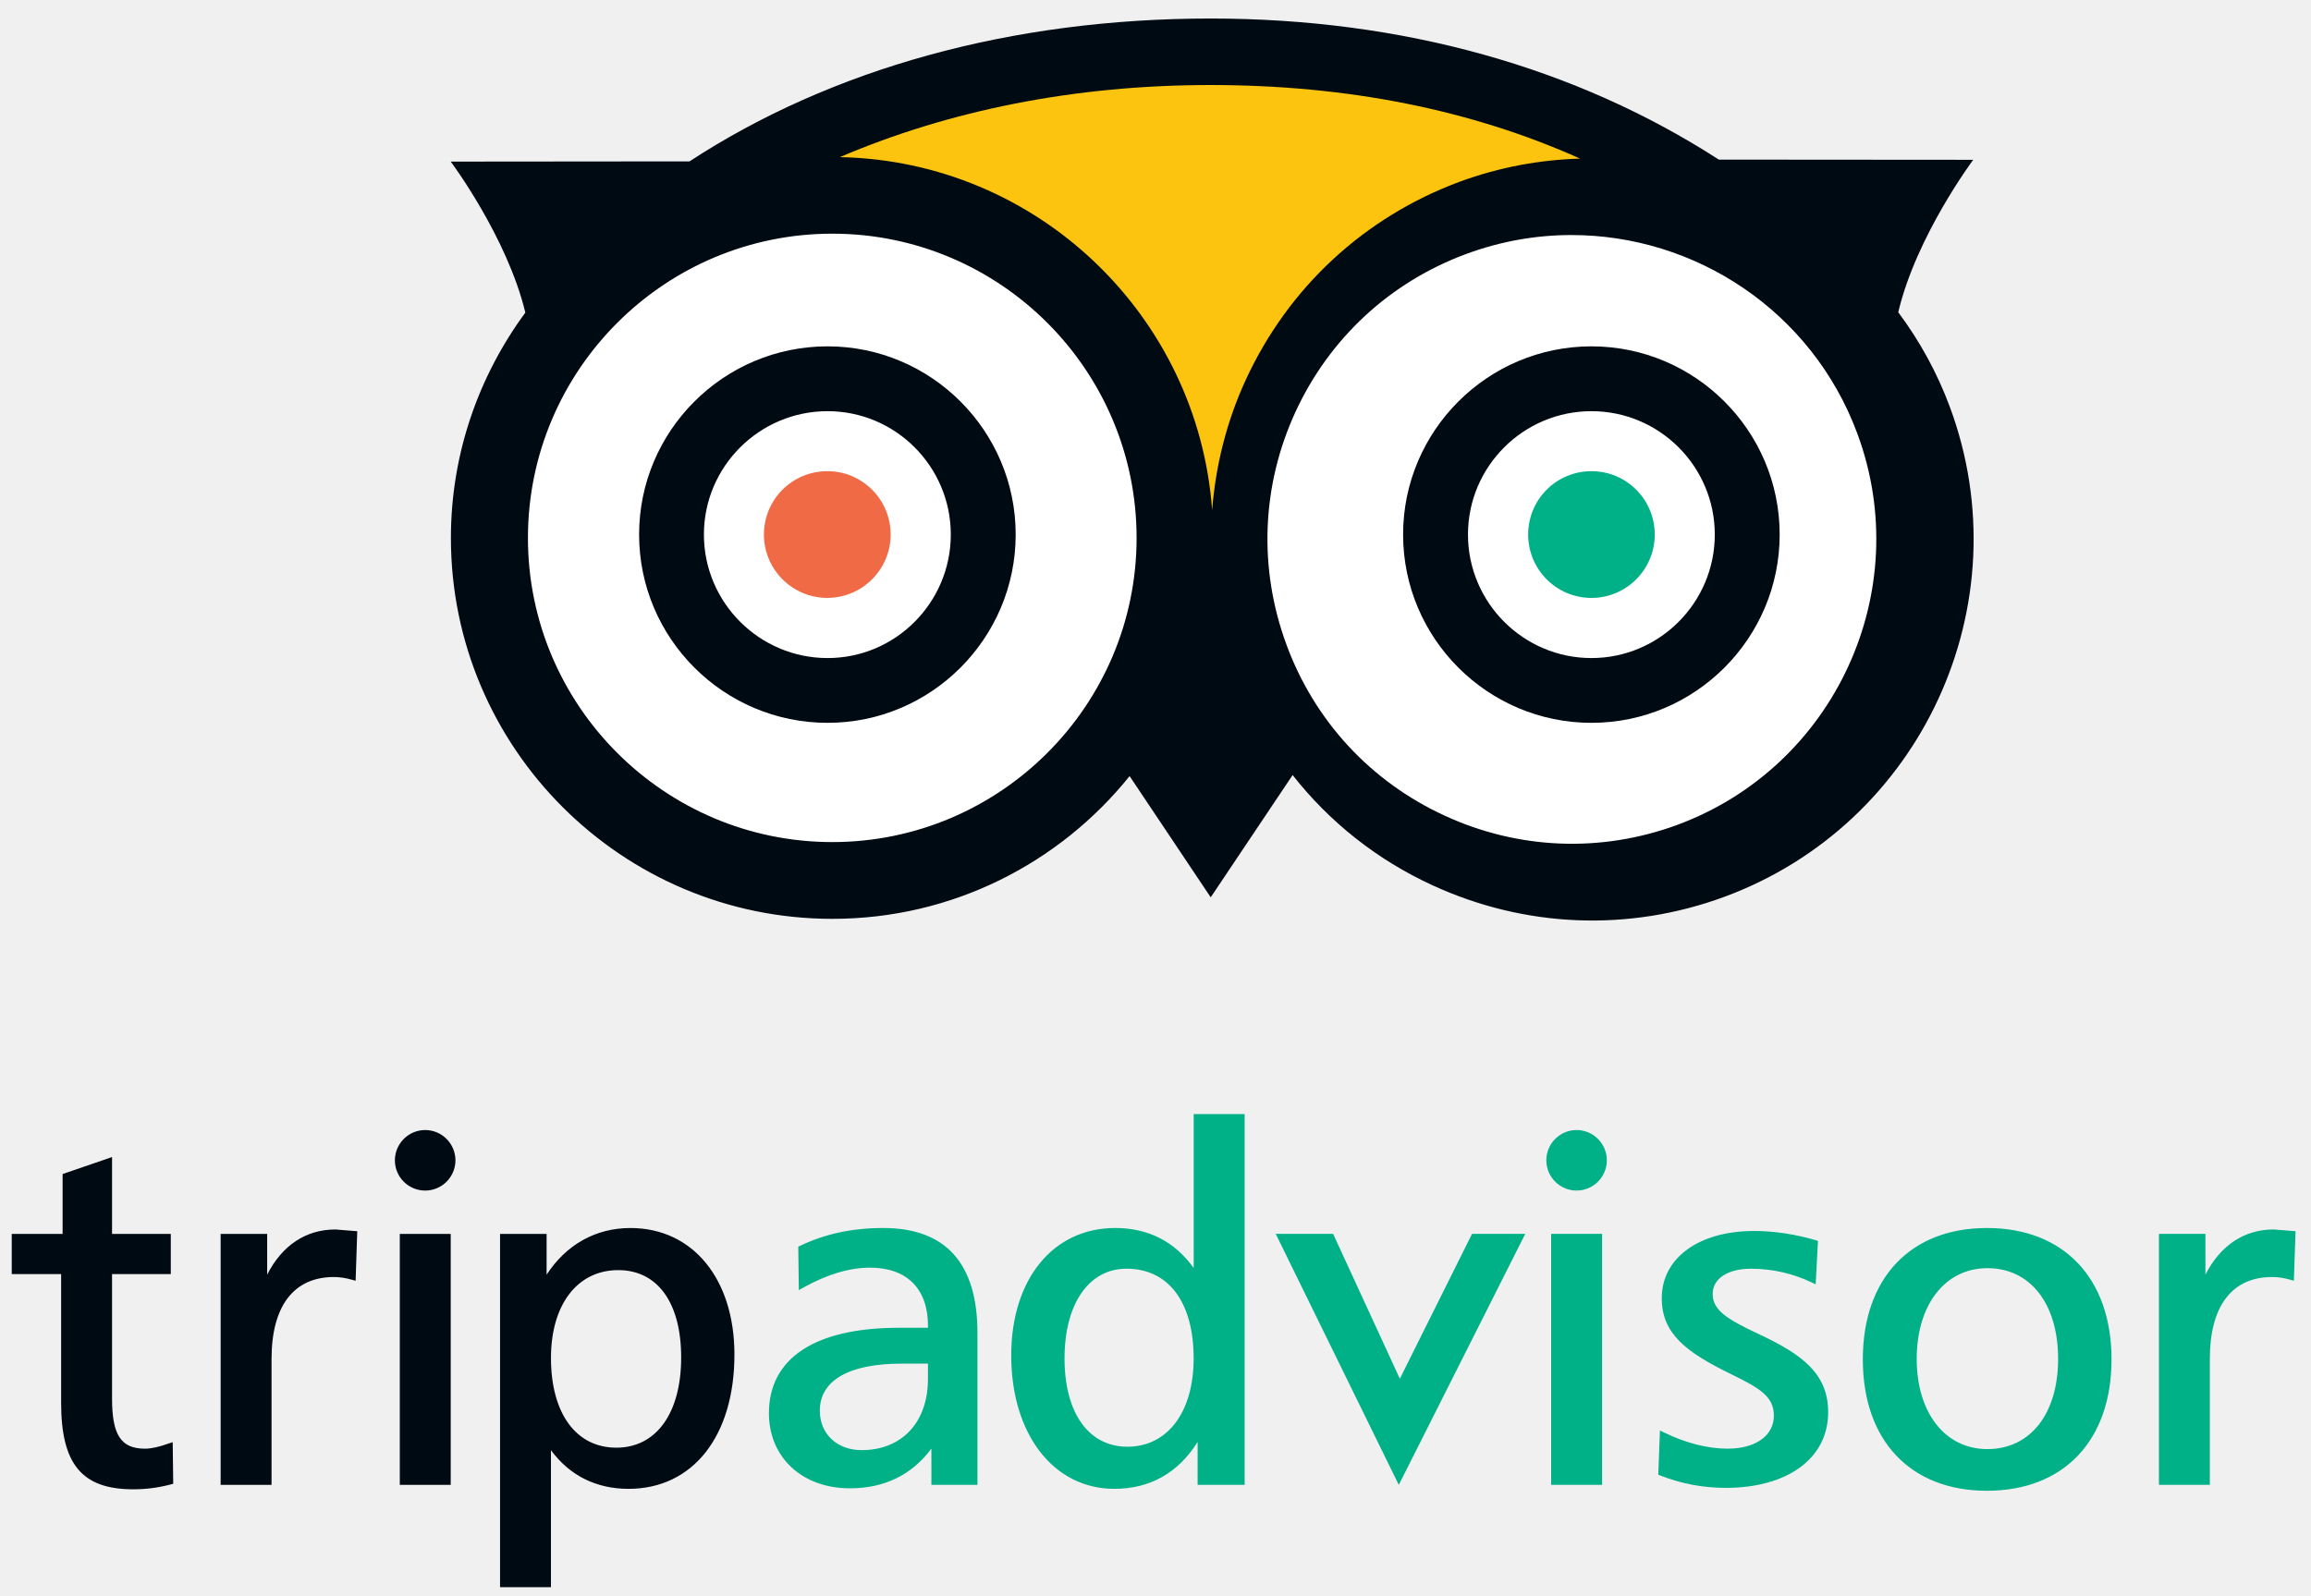
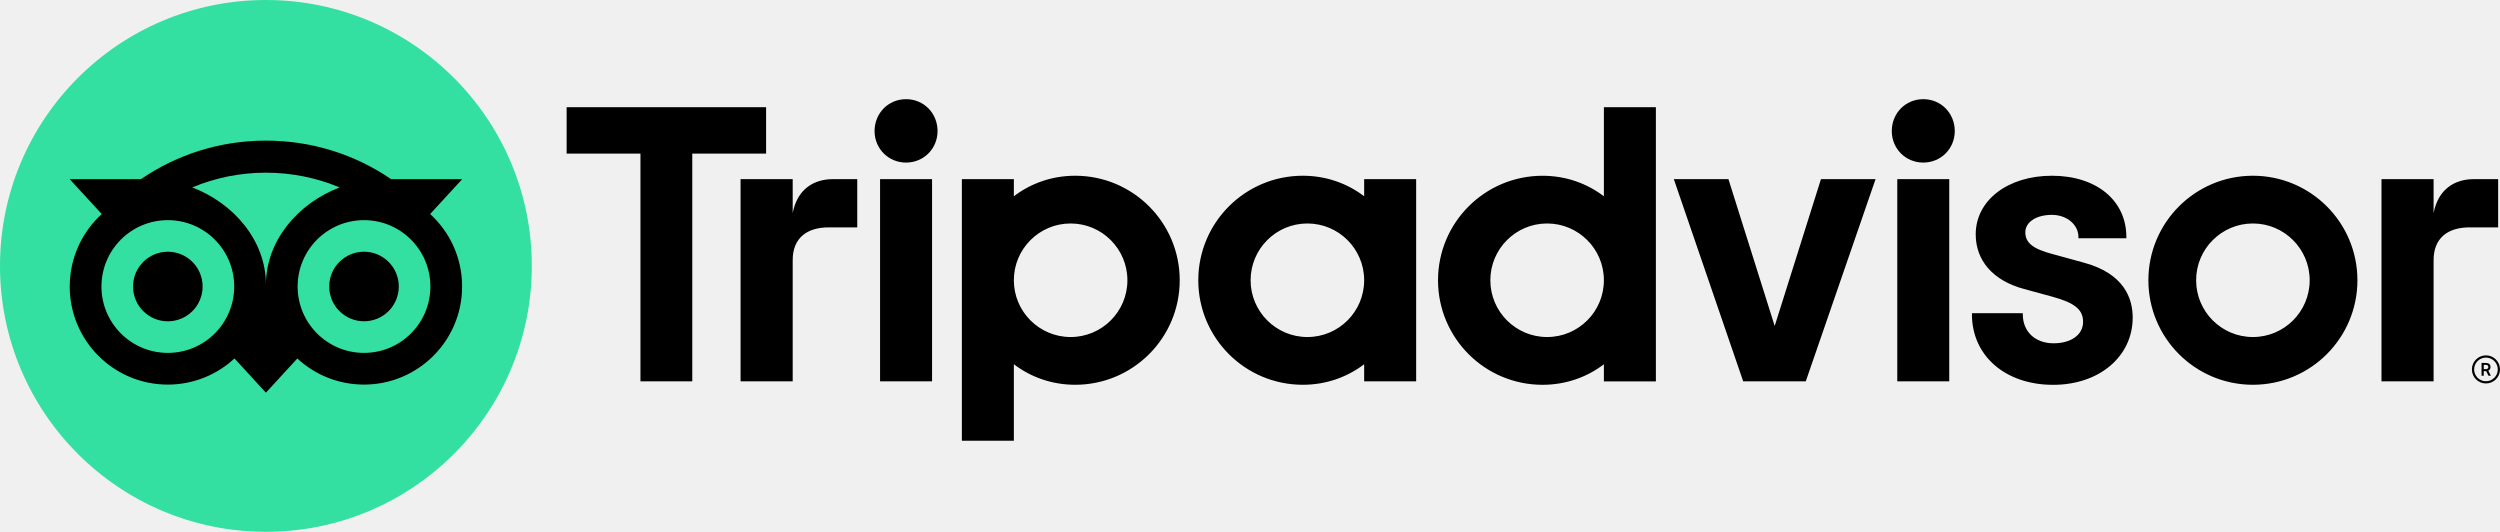
- <svg xmlns="http://www.w3.org/2000/svg" xml:space="preserve" height="117.54" viewBox="0 0 170.166 117.539" width="170.17" version="1.1">
-   <g transform="matrix(1.25 0 0 -1.25 -409.71 563.11)">
-     <g transform="translate(.68386 .5129)">
-       <path d="m89.344 1.145c-14.668 0-27.919 3.693-38.371 10.523l-17.58 0.016s4.148 5.537 5.494 11.121c-3.425 4.657-5.481 10.386-5.481 16.6 0 15.479 12.601 28.053 28.086 28.053 8.846 0 16.736-4.105 21.889-10.514l5.973 8.928 6.031-9.004c2.709 3.45 6.202 6.237 10.307 8.121 6.819 3.134 14.446 3.44 21.482 0.848 14.529-5.362 21.98-21.544 16.615-36.059-0.949-2.57-2.251-4.91-3.809-6.998 1.324-5.619 5.521-11.229 5.521-11.229l-18.734-0.014c-10.51-6.789-23.28-10.392-37.426-10.392zm-57.832 81.868c-1.231 0-2.231 1.005-2.231 2.232s0.999 2.227 2.231 2.227c1.228 0 2.228-0.999 2.228-2.227s-1.001-2.232-2.228-2.232zm-23.059 1.988l-0.262 0.094-3.377 1.158v4.41h-3.746v2.959h3.637v9.49c0 4.521 1.54 6.363 5.311 6.363 0.963 0 1.879-0.123 2.799-0.369l0.143-0.041-0.037-3.061-0.266 0.086c-0.736 0.266-1.318 0.393-1.773 0.393-1.765 0-2.428-1-2.428-3.691v-9.17h4.326v-2.959h-4.326v-5.662zm38.176 5.229c-2.57 0-4.734 1.228-6.176 3.438v-3.004h-3.428v26.021h3.748v-10.092c1.354 1.841 3.297 2.848 5.713 2.848 4.74 0 7.797-3.886 7.797-9.891 0-5.575-3.071-9.32-7.654-9.32zm-21.729 0.107c-2.174 0-3.926 1.175-5.023 3.326v-3h-3.426v18.486h3.748v-9.277c0-3.896 1.635-6.033 4.596-6.033 0.426 0 0.847 0.065 1.352 0.207l0.242 0.07 0.121-3.65-1.609-0.129zm4.742 0.326v18.486h3.75v-18.486h-0.199-3.551zm16.086 2.668c2.897 0 4.633 2.405 4.633 6.434 0 4.104-1.833 6.644-4.775 6.644-2.967 0-4.812-2.529-4.812-6.611 0-3.926 1.945-6.467 4.955-6.467z" transform="matrix(.8 0 0 -.8 326.92 449.8)" fill="#000a12" />
-       <path d="m420.16 440.63c-2.354-0.071-4.738-0.499-7.071-1.356-5.631-2.084-10.111-6.229-12.622-11.682-1.134-2.46-1.775-5.061-1.98-7.678-0.834 11.472-10.302 20.573-21.93 20.803 6.433 2.751 13.822 4.248 21.833 4.248 8.063 0 15.344-1.454 21.77-4.335" fill="#fcc40f" />
-       <path d="m61.492 16.992c-12.358 0-22.414 10.051-22.414 22.412 0 12.348 10.057 22.4 22.414 22.4 12.351 0 22.404-10.053 22.404-22.4 0-12.361-10.053-22.412-22.404-22.412zm54.389 0.1c-2.558 0.005-5.157 0.451-7.693 1.387-5.62 2.072-10.091 6.212-12.596 11.646-2.5 5.436-2.734 11.523-0.66 17.137v0.004c2.067 5.611 6.199 10.083 11.637 12.586 5.441 2.511 11.531 2.752 17.145 0.684 11.592-4.293 17.539-17.212 13.264-28.793-3.345-9.06-11.959-14.669-21.096-14.65z" transform="matrix(.8 0 0 -.8 326.92 449.8)" fill="#fff" />
-       <path d="m61.143 25.291c-7.655 0-13.879 6.221-13.879 13.861 0 7.644 6.224 13.869 13.879 13.869 7.635 0 13.85-6.225 13.85-13.869 0-7.64-6.215-13.861-13.85-13.861zm56.246 0c-7.647 0-13.869 6.221-13.869 13.861 0 7.644 6.222 13.869 13.869 13.869 7.643 0 13.859-6.225 13.859-13.869 0-7.64-6.217-13.861-13.859-13.861z" transform="matrix(.8 0 0 -.8 326.92 449.8)" fill="#000a12" />
-       <path d="m61.143 30.066c-5.022 0-9.107 4.077-9.107 9.086 0 5.011 4.085 9.098 9.107 9.098 5 0 9.072-4.086 9.072-9.098 0-5.009-4.072-9.086-9.072-9.086zm56.246 0c-5.013 0-9.092 4.077-9.092 9.086 0 5.011 4.079 9.098 9.092 9.098 5.009 0 9.082-4.086 9.082-9.098 0-5.009-4.073-9.086-9.082-9.086z" transform="matrix(.8 0 0 -.8 326.92 449.8)" fill="#fff" />
-       <path d="m379.55 418.48c0-2.056-1.674-3.735-3.732-3.735-2.066 0-3.734 1.679-3.734 3.735 0 2.062 1.668 3.732 3.734 3.732 2.058 0 3.732-1.67 3.732-3.732" fill="#ef6a45" />
-       <path d="m117.39 34.486c-2.585 0-4.662 2.088-4.662 4.666 0 2.57 2.077 4.668 4.662 4.668 2.576 0 4.66-2.098 4.66-4.668 0-2.578-2.084-4.666-4.66-4.666zm-29.291 47.354v11.334c-1.381-1.924-3.303-2.945-5.783-2.945-4.577 0-7.652 3.777-7.652 9.389 0 5.782 3.113 9.822 7.584 9.822 2.646 0 4.706-1.172 6.141-3.451v3.16h3.463v-27.309h-3.752zm28.195 1.172c-1.231 0-2.228 1.005-2.228 2.232s0.997 2.227 2.228 2.227c1.228 0 2.228-0.999 2.228-2.227s-1.001-2.232-2.228-2.232zm-51.059 7.217c-2.286 0-4.293 0.434-6.137 1.322l-0.115 0.053 0.043 3.201 0.291-0.166c1.764-0.986 3.427-1.49 4.951-1.49 2.712 0 4.266 1.557 4.266 4.273v0.156h-2.143c-6.168 0-9.568 2.236-9.568 6.293 0 3.256 2.452 5.531 5.961 5.531 2.581 0 4.581-1.014 6.002-2.924v2.67h3.391v-11.191c0-5.124-2.331-7.729-6.941-7.729zm81.273 0c-5.635 0-9.137 3.708-9.137 9.68 0 5.968 3.502 9.674 9.137 9.674 5.659 0 9.176-3.706 9.176-9.674 0-5.971-3.517-9.68-9.176-9.68zm21.113 0.107c-2.165 0-3.922 1.175-5.023 3.326v-3h-3.422v18.486h3.748v-9.277c0-3.896 1.631-6.033 4.596-6.033 0.427 0 0.844 0.065 1.348 0.207l0.242 0.07 0.125-3.65-1.613-0.129zm-38.26 0.113c-4.064 0-6.795 1.987-6.795 4.953 0 2.603 1.788 3.976 5.086 5.58 2.078 1.026 3.17 1.626 3.17 3.066 0 1.475-1.341 2.434-3.408 2.434-1.472 0-3.098-0.419-4.707-1.205l-0.275-0.139-0.123 3.26 0.131 0.053c1.538 0.609 3.161 0.918 4.83 0.918 4.586 0 7.549-2.189 7.549-5.57 0-2.822-1.879-4.249-5.125-5.764-2.38-1.114-3.379-1.775-3.379-2.955 0-1.123 1.111-1.853 2.824-1.853 1.55 0 3.065 0.342 4.496 1.023l0.264 0.125 0.17-3.188-0.145-0.057c-1.562-0.451-3.09-0.682-4.562-0.682zm-35.219 0.213 9.06 18.486 9.312-18.486h-3.918l-5.316 10.67-4.912-10.67h-4.227zm20.279 0v18.486h3.752v-18.486h-0.203-3.549zm32.123 2.525c3.165 0 5.207 2.624 5.207 6.684 0 4.035-2.042 6.643-5.207 6.643-3.112 0-5.205-2.669-5.205-6.643 0-3.993 2.093-6.684 5.205-6.684zm-63.396 0.039c3.103 0 4.949 2.466 4.949 6.609 0 3.946-1.913 6.504-4.881 6.504-2.853 0-4.627-2.495-4.627-6.504 0-4.015 1.789-6.609 4.559-6.609zm-16.543 6.992h1.928v1.131c0 3.186-1.916 5.24-4.885 5.24-1.81 0-3.078-1.193-3.078-2.9 0-2.237 2.144-3.471 6.035-3.471z" transform="matrix(.8 0 0 -.8 326.92 449.8)" fill="#00b087" />
-     </g>
+ <svg xmlns="http://www.w3.org/2000/svg" version="1.1" id="Layer_1" x="0px" y="0px" width="3354.111px" height="713.496px" viewBox="0 0 3354.111 713.496" enable-background="new 0 0 3354.111 713.496" xml:space="preserve">
+   <g>
+     <path d="M3335.258,476.767c-10.404,0-18.854,8.45-18.854,18.854c0,10.404,8.449,18.854,18.854,18.854   c10.402,0,18.854-8.45,18.854-18.854C3354.111,485.217,3345.66,476.767,3335.258,476.767z M3335.258,511.485   c-8.77,0-15.865-7.136-15.865-15.864c0-8.77,7.135-15.864,15.865-15.864c8.77,0,15.904,7.135,15.904,15.864   C3351.162,504.35,3344.027,511.485,3335.258,511.485z M3341.396,492.392c0-3.428-2.432-5.461-6.02-5.461h-6.02v17.18h2.949v-6.218   h3.229l3.109,6.218h3.189l-3.428-6.855C3340.24,496.418,3341.396,494.743,3341.396,492.392z M3335.258,495.222h-2.91v-5.699h2.91   c1.992,0,3.188,0.996,3.188,2.83C3338.445,494.226,3337.211,495.222,3335.258,495.222z M1063.508,285.956v-45.6h-69.914v271.288   h69.914V348.976c0-29.457,18.894-43.927,48.351-43.927h38.266v-64.692h-32.686C1091.849,240.356,1069.607,253.709,1063.508,285.956   z M1215.615,133.053c-23.916,0-42.252,18.894-42.252,42.81c0,23.358,18.336,42.252,42.252,42.252s42.252-18.894,42.252-42.252   C1257.866,151.946,1239.531,133.053,1215.615,133.053z M1180.737,511.645h69.756V240.356h-69.756V511.645z M1582.766,376   c0,77.448-62.779,140.229-140.228,140.229c-31.251,0-59.591-10.244-82.312-27.544v102.601h-69.755V240.356h69.755v22.959   c22.721-17.299,51.061-27.543,82.312-27.543C1519.987,235.772,1582.766,298.552,1582.766,376z M1512.573,376   c0-42.052-34.12-76.173-76.173-76.173s-76.173,34.121-76.173,76.173c0,42.053,34.121,76.173,76.173,76.173   C1478.453,452.173,1512.573,418.093,1512.573,376z M2795.152,352.204l-40.697-11.161c-26.785-6.976-37.189-15.187-37.189-29.337   c0-13.792,14.668-23.438,35.635-23.438c19.971,0,35.635,13.074,35.635,29.815v1.554h64.295v-1.554   c0-49.228-40.139-82.312-99.93-82.312c-59.191,0-102.201,33.044-102.201,78.604c0,35.436,23.477,62.142,64.453,73.223   l38.984,10.643c29.615,8.211,40.617,17.3,40.617,33.603c0,17.18-15.904,28.739-39.582,28.739   c-24.674,0-41.295-15.626-41.295-38.824v-1.555h-68.24v1.555c0,55.645,44.803,94.548,108.979,94.548   c61.822,0,106.705-37.986,106.705-90.283C2861.32,400.354,2849.84,366.793,2795.152,352.204z M1830.219,240.356h69.754v271.288   h-69.754v-22.96c-22.721,17.3-51.062,27.544-82.312,27.544c-77.447,0-140.227-62.78-140.227-140.229s62.78-140.228,140.227-140.228   c31.25,0,59.592,10.244,82.312,27.543V240.356z M1830.219,376L1830.219,376c0-42.092-34.121-76.173-76.174-76.173   s-76.172,34.121-76.172,76.173c0,42.053,34.119,76.173,76.172,76.173C1796.137,452.173,1830.219,418.093,1830.219,376z    M2151.85,143.815h69.756v367.869h-69.756v-22.96c-22.721,17.3-51.061,27.544-82.311,27.544   c-77.449,0-140.229-62.78-140.229-140.229s62.779-140.228,140.229-140.228c31.25,0,59.59,10.244,82.311,27.543V143.815z    M2151.85,376c0-42.052-34.121-76.173-76.174-76.173c-42.051,0-76.172,34.121-76.172,76.173c0,42.053,34.08,76.173,76.172,76.173   C2117.729,452.173,2151.85,418.093,2151.85,376z M2545.469,511.645h69.754V240.356h-69.754V511.645z M2580.346,133.053   c-23.916,0-42.252,18.894-42.252,42.81c0,23.358,18.336,42.252,42.252,42.252s42.252-18.894,42.252-42.252   C2622.598,151.946,2604.262,133.053,2580.346,133.053z M3162.822,376c0,77.448-62.779,140.229-140.229,140.229   c-77.447,0-140.227-62.78-140.227-140.229s62.779-140.228,140.227-140.228C3100.043,235.772,3162.822,298.552,3162.822,376z    M3098.768,376c0-42.052-34.121-76.173-76.174-76.173s-76.172,34.121-76.172,76.173c0,42.053,34.08,76.173,76.172,76.173   C3064.646,452.173,3098.768,418.093,3098.768,376z M1027.793,143.815H760.212v62.222h99.053v305.607h69.516V206.037h99.053v-62.222   H1027.793z M2381.006,437.345l-62.062-196.988h-73.264l93.074,271.288h83.945l93.631-271.288h-73.264L2381.006,437.345z    M3265.023,285.956v-45.6h-69.914v271.288h69.914V348.976c0-29.457,18.895-43.927,48.35-43.927h38.266v-64.692h-32.684   C3293.363,240.356,3271.162,253.709,3265.023,285.956z" />
+     <circle fill="#34E0A1" cx="356.749" cy="356.748" r="356.748" />
+     <path d="M577.095,287.152l43.049-46.836h-95.465c-47.792-32.646-105.51-51.659-167.931-51.659   c-62.342,0-119.899,19.054-167.612,51.659H93.432l43.049,46.836c-26.387,24.075-42.929,58.754-42.929,97.259   c0,72.665,58.914,131.578,131.579,131.578c34.519,0,65.968-13.313,89.446-35.077l42.172,45.919l42.172-45.879   c23.478,21.764,54.887,35.037,89.406,35.037c72.665,0,131.658-58.913,131.658-131.578   C620.024,345.866,603.483,311.188,577.095,287.152z M225.17,473.458c-49.188,0-89.047-39.859-89.047-89.047   s39.86-89.048,89.047-89.048c49.187,0,89.047,39.86,89.047,89.048S274.357,473.458,225.17,473.458z M356.788,381.82   c0-58.595-42.61-108.898-98.853-130.383c30.413-12.716,63.776-19.771,98.813-19.771s68.439,7.055,98.853,19.771   C399.399,272.962,356.788,323.226,356.788,381.82z M488.367,473.458c-49.188,0-89.048-39.859-89.048-89.047   s39.86-89.048,89.048-89.048s89.047,39.86,89.047,89.048S537.554,473.458,488.367,473.458z M488.367,337.694   c-25.79,0-46.677,20.887-46.677,46.677c0,25.789,20.887,46.676,46.677,46.676c25.789,0,46.676-20.887,46.676-46.676   C535.042,358.621,514.156,337.694,488.367,337.694z M271.846,384.411c0,25.789-20.887,46.676-46.676,46.676   s-46.676-20.887-46.676-46.676c0-25.79,20.887-46.677,46.676-46.677C250.959,337.694,271.846,358.621,271.846,384.411z" />
  </g>
</svg>
